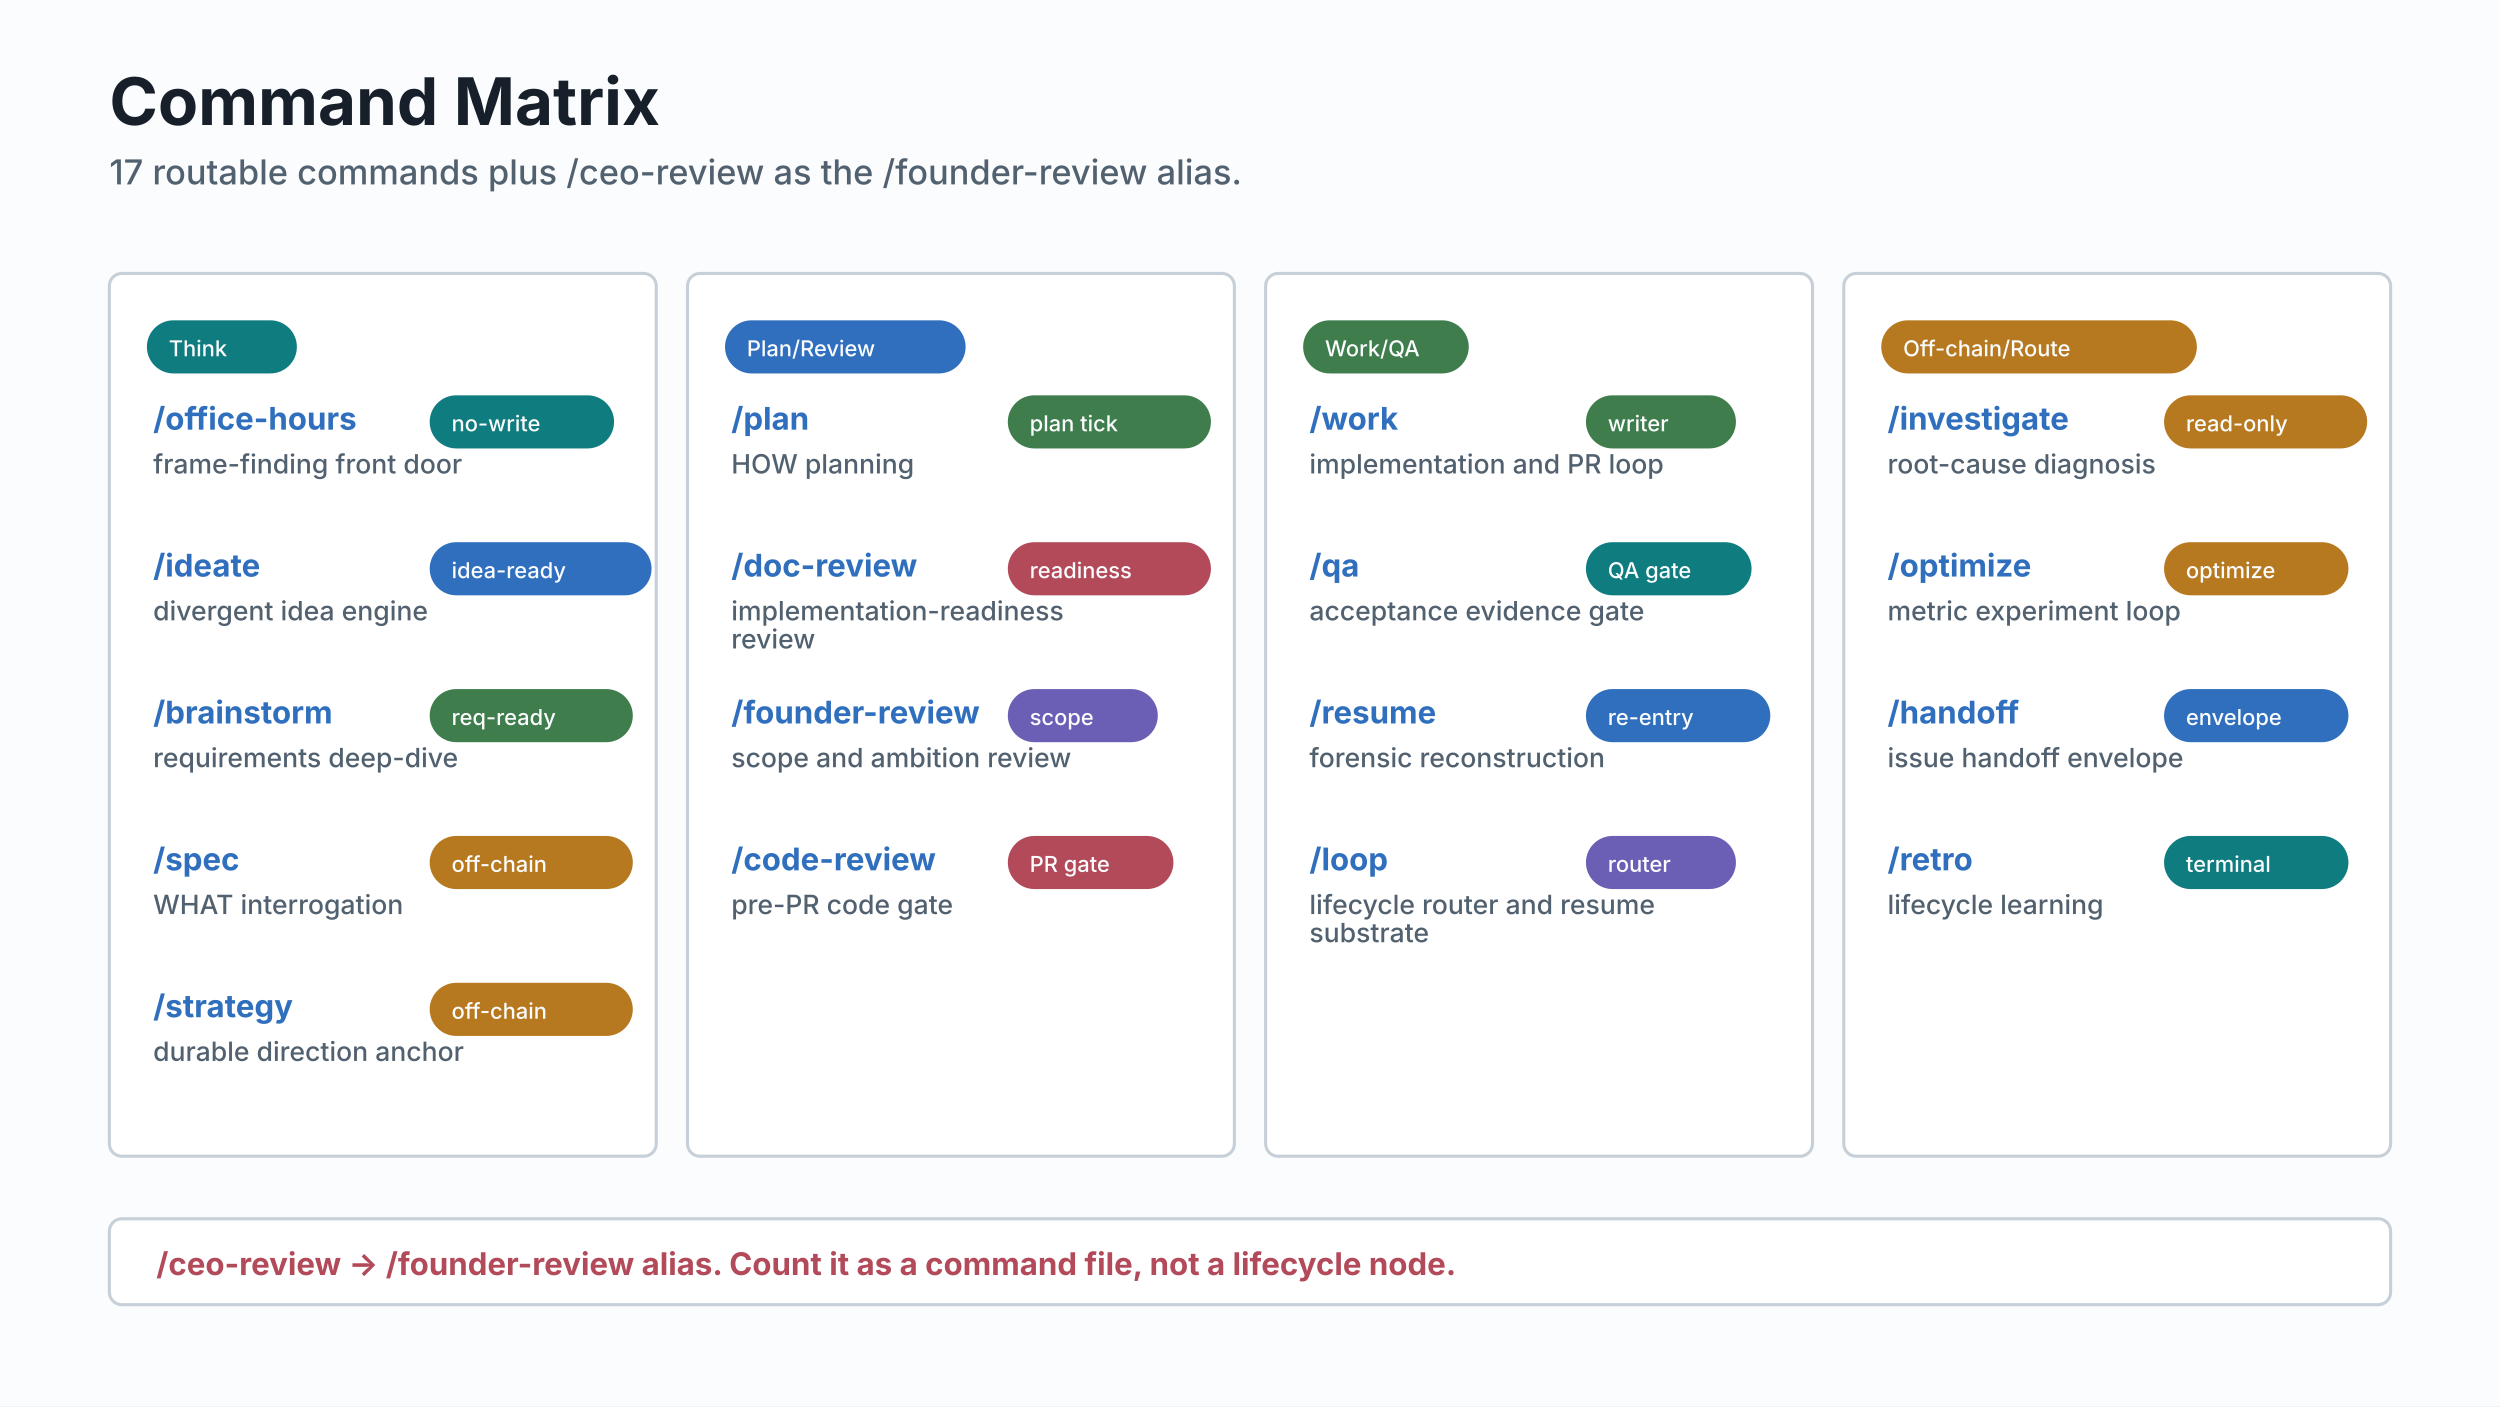
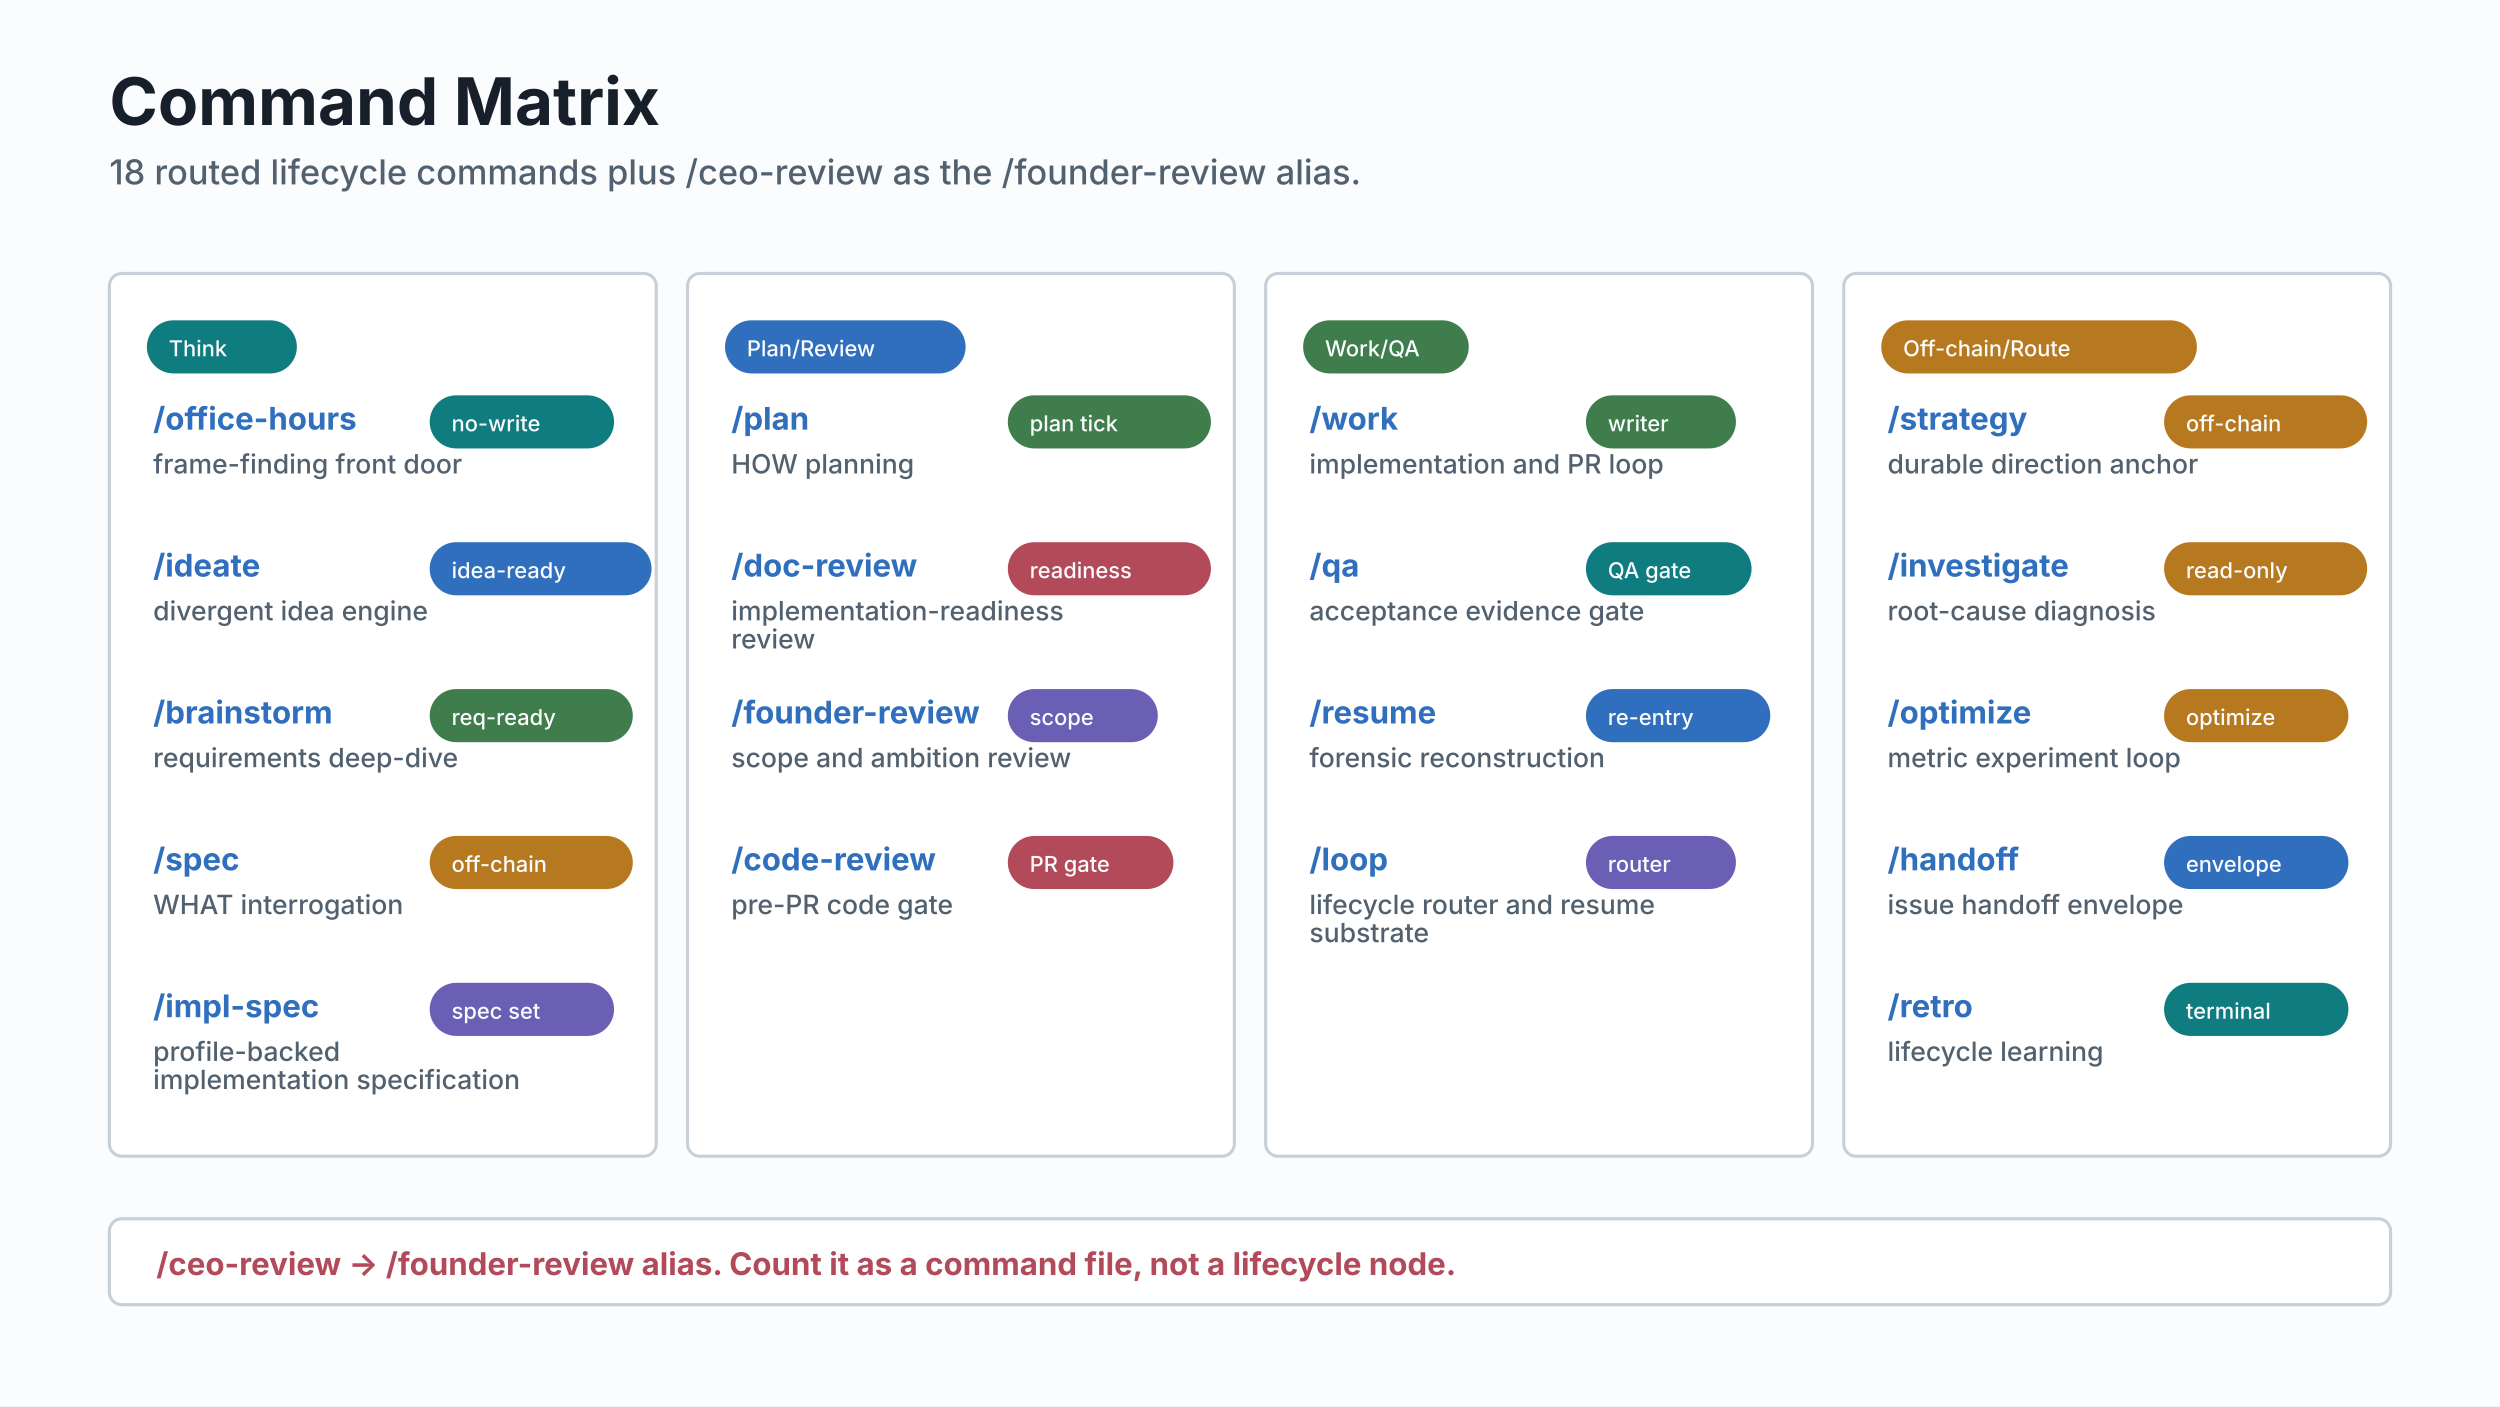
<svg xmlns="http://www.w3.org/2000/svg" width="1600" height="900" viewBox="0 0 1600 900" role="img" aria-labelledby="title desc">
  <rect width="1600" height="900" fill="#fbfcfd" />
  <style>
    .title { font: 700 42px -apple-system, BlinkMacSystemFont, Segoe UI, sans-serif; }
    .subtitle { font: 500 22px -apple-system, BlinkMacSystemFont, Segoe UI, sans-serif; }
    .label { font: 700 20px -apple-system, BlinkMacSystemFont, Segoe UI, sans-serif; }
    .body { font: 500 17px -apple-system, BlinkMacSystemFont, Segoe UI, sans-serif; }
    .small { font: 500 14px -apple-system, BlinkMacSystemFont, Segoe UI, sans-serif; }
  </style>
  <text x="70" y="80" class="title" fill="#17202a">
    <tspan x="70" dy="0">Command Matrix</tspan>
  </text>
  <text x="70" y="118" class="subtitle" fill="#52616f">
-     <tspan x="70" dy="0">17 routable commands plus /ceo-review as the /founder-review alias.</tspan>
+     <tspan x="70" dy="0">18 routed lifecycle commands plus /ceo-review as the /founder-review alias.</tspan>
  </text>
  <rect x="70" y="175" width="350" height="565" rx="8" fill="#ffffff" stroke="#c7d0d8" stroke-width="2" />
  <rect x="94" y="205" width="96" height="34" rx="17" fill="#0f7c80" />
  <text x="108" y="228" class="small" fill="#fbfcfd">
    <tspan x="108" dy="0">Think</tspan>
  </text>
  <text x="98" y="275" class="label" fill="#2f6fbd">
    <tspan x="98" dy="0">/office-hours</tspan>
  </text>
  <text x="98" y="303" class="body" fill="#52616f">
    <tspan x="98" dy="0">frame-finding front door</tspan>
  </text>
  <rect x="275" y="253" width="118" height="34" rx="17" fill="#0f7c80" />
  <text x="289" y="276" class="small" fill="#fbfcfd">
    <tspan x="289" dy="0">no-write</tspan>
  </text>
  <text x="98" y="369" class="label" fill="#2f6fbd">
    <tspan x="98" dy="0">/ideate</tspan>
  </text>
  <text x="98" y="397" class="body" fill="#52616f">
    <tspan x="98" dy="0">divergent idea engine</tspan>
  </text>
  <rect x="275" y="347" width="142" height="34" rx="17" fill="#2f6fbd" />
  <text x="289" y="370" class="small" fill="#fbfcfd">
    <tspan x="289" dy="0">idea-ready</tspan>
  </text>
  <text x="98" y="463" class="label" fill="#2f6fbd">
    <tspan x="98" dy="0">/brainstorm</tspan>
  </text>
  <text x="98" y="491" class="body" fill="#52616f">
    <tspan x="98" dy="0">requirements deep-dive</tspan>
  </text>
  <rect x="275" y="441" width="130" height="34" rx="17" fill="#3f7d4d" />
  <text x="289" y="464" class="small" fill="#fbfcfd">
    <tspan x="289" dy="0">req-ready</tspan>
  </text>
  <text x="98" y="557" class="label" fill="#2f6fbd">
    <tspan x="98" dy="0">/spec</tspan>
  </text>
  <text x="98" y="585" class="body" fill="#52616f">
    <tspan x="98" dy="0">WHAT interrogation</tspan>
  </text>
  <rect x="275" y="535" width="130" height="34" rx="17" fill="#b7791f" />
  <text x="289" y="558" class="small" fill="#fbfcfd">
    <tspan x="289" dy="0">off-chain</tspan>
  </text>
  <text x="98" y="651" class="label" fill="#2f6fbd">
-     <tspan x="98" dy="0">/strategy</tspan>
+     <tspan x="98" dy="0">/impl-spec</tspan>
  </text>
  <text x="98" y="679" class="body" fill="#52616f">
-     <tspan x="98" dy="0">durable direction anchor</tspan>
-   </text>
-   <rect x="275" y="629" width="130" height="34" rx="17" fill="#b7791f" />
+     <tspan x="98" dy="0">profile-backed</tspan>
+     <tspan x="98" dy="18">implementation specification</tspan>
+   </text>
+   <rect x="275" y="629" width="118" height="34" rx="17" fill="#6b5fb5" />
  <text x="289" y="652" class="small" fill="#fbfcfd">
-     <tspan x="289" dy="0">off-chain</tspan>
+     <tspan x="289" dy="0">spec set</tspan>
  </text>
  <rect x="440" y="175" width="350" height="565" rx="8" fill="#ffffff" stroke="#c7d0d8" stroke-width="2" />
  <rect x="464" y="205" width="154" height="34" rx="17" fill="#2f6fbd" />
  <text x="478" y="228" class="small" fill="#fbfcfd">
    <tspan x="478" dy="0">Plan/Review</tspan>
  </text>
  <text x="468" y="275" class="label" fill="#2f6fbd">
    <tspan x="468" dy="0">/plan</tspan>
  </text>
  <text x="468" y="303" class="body" fill="#52616f">
    <tspan x="468" dy="0">HOW planning</tspan>
  </text>
  <rect x="645" y="253" width="130" height="34" rx="17" fill="#3f7d4d" />
  <text x="659" y="276" class="small" fill="#fbfcfd">
    <tspan x="659" dy="0">plan tick</tspan>
  </text>
  <text x="468" y="369" class="label" fill="#2f6fbd">
    <tspan x="468" dy="0">/doc-review</tspan>
  </text>
  <text x="468" y="397" class="body" fill="#52616f">
    <tspan x="468" dy="0">implementation-readiness</tspan>
    <tspan x="468" dy="18">review</tspan>
  </text>
  <rect x="645" y="347" width="130" height="34" rx="17" fill="#b24a5a" />
  <text x="659" y="370" class="small" fill="#fbfcfd">
    <tspan x="659" dy="0">readiness</tspan>
  </text>
  <text x="468" y="463" class="label" fill="#2f6fbd">
    <tspan x="468" dy="0">/founder-review</tspan>
  </text>
  <text x="468" y="491" class="body" fill="#52616f">
    <tspan x="468" dy="0">scope and ambition review</tspan>
  </text>
  <rect x="645" y="441" width="96" height="34" rx="17" fill="#6b5fb5" />
  <text x="659" y="464" class="small" fill="#fbfcfd">
    <tspan x="659" dy="0">scope</tspan>
  </text>
  <text x="468" y="557" class="label" fill="#2f6fbd">
    <tspan x="468" dy="0">/code-review</tspan>
  </text>
  <text x="468" y="585" class="body" fill="#52616f">
    <tspan x="468" dy="0">pre-PR code gate</tspan>
  </text>
  <rect x="645" y="535" width="106" height="34" rx="17" fill="#b24a5a" />
  <text x="659" y="558" class="small" fill="#fbfcfd">
    <tspan x="659" dy="0">PR gate</tspan>
  </text>
  <rect x="810" y="175" width="350" height="565" rx="8" fill="#ffffff" stroke="#c7d0d8" stroke-width="2" />
  <rect x="834" y="205" width="106" height="34" rx="17" fill="#3f7d4d" />
  <text x="848" y="228" class="small" fill="#fbfcfd">
    <tspan x="848" dy="0">Work/QA</tspan>
  </text>
  <text x="838" y="275" class="label" fill="#2f6fbd">
    <tspan x="838" dy="0">/work</tspan>
  </text>
  <text x="838" y="303" class="body" fill="#52616f">
    <tspan x="838" dy="0">implementation and PR loop</tspan>
  </text>
  <rect x="1015" y="253" width="96" height="34" rx="17" fill="#3f7d4d" />
  <text x="1029" y="276" class="small" fill="#fbfcfd">
    <tspan x="1029" dy="0">writer</tspan>
  </text>
  <text x="838" y="369" class="label" fill="#2f6fbd">
    <tspan x="838" dy="0">/qa</tspan>
  </text>
  <text x="838" y="397" class="body" fill="#52616f">
    <tspan x="838" dy="0">acceptance evidence gate</tspan>
  </text>
  <rect x="1015" y="347" width="106" height="34" rx="17" fill="#0f7c80" />
  <text x="1029" y="370" class="small" fill="#fbfcfd">
    <tspan x="1029" dy="0">QA gate</tspan>
  </text>
  <text x="838" y="463" class="label" fill="#2f6fbd">
    <tspan x="838" dy="0">/resume</tspan>
  </text>
  <text x="838" y="491" class="body" fill="#52616f">
    <tspan x="838" dy="0">forensic reconstruction</tspan>
  </text>
  <rect x="1015" y="441" width="118" height="34" rx="17" fill="#2f6fbd" />
  <text x="1029" y="464" class="small" fill="#fbfcfd">
    <tspan x="1029" dy="0">re-entry</tspan>
  </text>
  <text x="838" y="557" class="label" fill="#2f6fbd">
    <tspan x="838" dy="0">/loop</tspan>
  </text>
  <text x="838" y="585" class="body" fill="#52616f">
    <tspan x="838" dy="0">lifecycle router and resume</tspan>
    <tspan x="838" dy="18">substrate</tspan>
  </text>
  <rect x="1015" y="535" width="96" height="34" rx="17" fill="#6b5fb5" />
  <text x="1029" y="558" class="small" fill="#fbfcfd">
    <tspan x="1029" dy="0">router</tspan>
  </text>
  <rect x="1180" y="175" width="350" height="565" rx="8" fill="#ffffff" stroke="#c7d0d8" stroke-width="2" />
  <rect x="1204" y="205" width="202" height="34" rx="17" fill="#b7791f" />
  <text x="1218" y="228" class="small" fill="#fbfcfd">
    <tspan x="1218" dy="0">Off-chain/Route</tspan>
  </text>
  <text x="1208" y="275" class="label" fill="#2f6fbd">
-     <tspan x="1208" dy="0">/investigate</tspan>
+     <tspan x="1208" dy="0">/strategy</tspan>
  </text>
  <text x="1208" y="303" class="body" fill="#52616f">
-     <tspan x="1208" dy="0">root-cause diagnosis</tspan>
+     <tspan x="1208" dy="0">durable direction anchor</tspan>
  </text>
  <rect x="1385" y="253" width="130" height="34" rx="17" fill="#b7791f" />
  <text x="1399" y="276" class="small" fill="#fbfcfd">
+     <tspan x="1399" dy="0">off-chain</tspan>
+   </text>
+   <text x="1208" y="369" class="label" fill="#2f6fbd">
+     <tspan x="1208" dy="0">/investigate</tspan>
+   </text>
+   <text x="1208" y="397" class="body" fill="#52616f">
+     <tspan x="1208" dy="0">root-cause diagnosis</tspan>
+   </text>
+   <rect x="1385" y="347" width="130" height="34" rx="17" fill="#b7791f" />
+   <text x="1399" y="370" class="small" fill="#fbfcfd">
    <tspan x="1399" dy="0">read-only</tspan>
  </text>
-   <text x="1208" y="369" class="label" fill="#2f6fbd">
+   <text x="1208" y="463" class="label" fill="#2f6fbd">
    <tspan x="1208" dy="0">/optimize</tspan>
  </text>
-   <text x="1208" y="397" class="body" fill="#52616f">
+   <text x="1208" y="491" class="body" fill="#52616f">
    <tspan x="1208" dy="0">metric experiment loop</tspan>
  </text>
-   <rect x="1385" y="347" width="118" height="34" rx="17" fill="#b7791f" />
-   <text x="1399" y="370" class="small" fill="#fbfcfd">
+   <rect x="1385" y="441" width="118" height="34" rx="17" fill="#b7791f" />
+   <text x="1399" y="464" class="small" fill="#fbfcfd">
    <tspan x="1399" dy="0">optimize</tspan>
  </text>
-   <text x="1208" y="463" class="label" fill="#2f6fbd">
+   <text x="1208" y="557" class="label" fill="#2f6fbd">
    <tspan x="1208" dy="0">/handoff</tspan>
  </text>
-   <text x="1208" y="491" class="body" fill="#52616f">
+   <text x="1208" y="585" class="body" fill="#52616f">
    <tspan x="1208" dy="0">issue handoff envelope</tspan>
  </text>
-   <rect x="1385" y="441" width="118" height="34" rx="17" fill="#2f6fbd" />
-   <text x="1399" y="464" class="small" fill="#fbfcfd">
+   <rect x="1385" y="535" width="118" height="34" rx="17" fill="#2f6fbd" />
+   <text x="1399" y="558" class="small" fill="#fbfcfd">
    <tspan x="1399" dy="0">envelope</tspan>
  </text>
-   <text x="1208" y="557" class="label" fill="#2f6fbd">
+   <text x="1208" y="651" class="label" fill="#2f6fbd">
    <tspan x="1208" dy="0">/retro</tspan>
  </text>
-   <text x="1208" y="585" class="body" fill="#52616f">
+   <text x="1208" y="679" class="body" fill="#52616f">
    <tspan x="1208" dy="0">lifecycle learning</tspan>
  </text>
-   <rect x="1385" y="535" width="118" height="34" rx="17" fill="#0f7c80" />
-   <text x="1399" y="558" class="small" fill="#fbfcfd">
+   <rect x="1385" y="629" width="118" height="34" rx="17" fill="#0f7c80" />
+   <text x="1399" y="652" class="small" fill="#fbfcfd">
    <tspan x="1399" dy="0">terminal</tspan>
  </text>
  <rect x="70" y="780" width="1460" height="55" rx="8" fill="#ffffff" stroke="#c7d0d8" stroke-width="2" />
  <text x="100" y="816" class="label" fill="#b24a5a">
    <tspan x="100" dy="0">/ceo-review -&gt; /founder-review alias. Count it as a command file, not a lifecycle node.</tspan>
  </text>
</svg>
